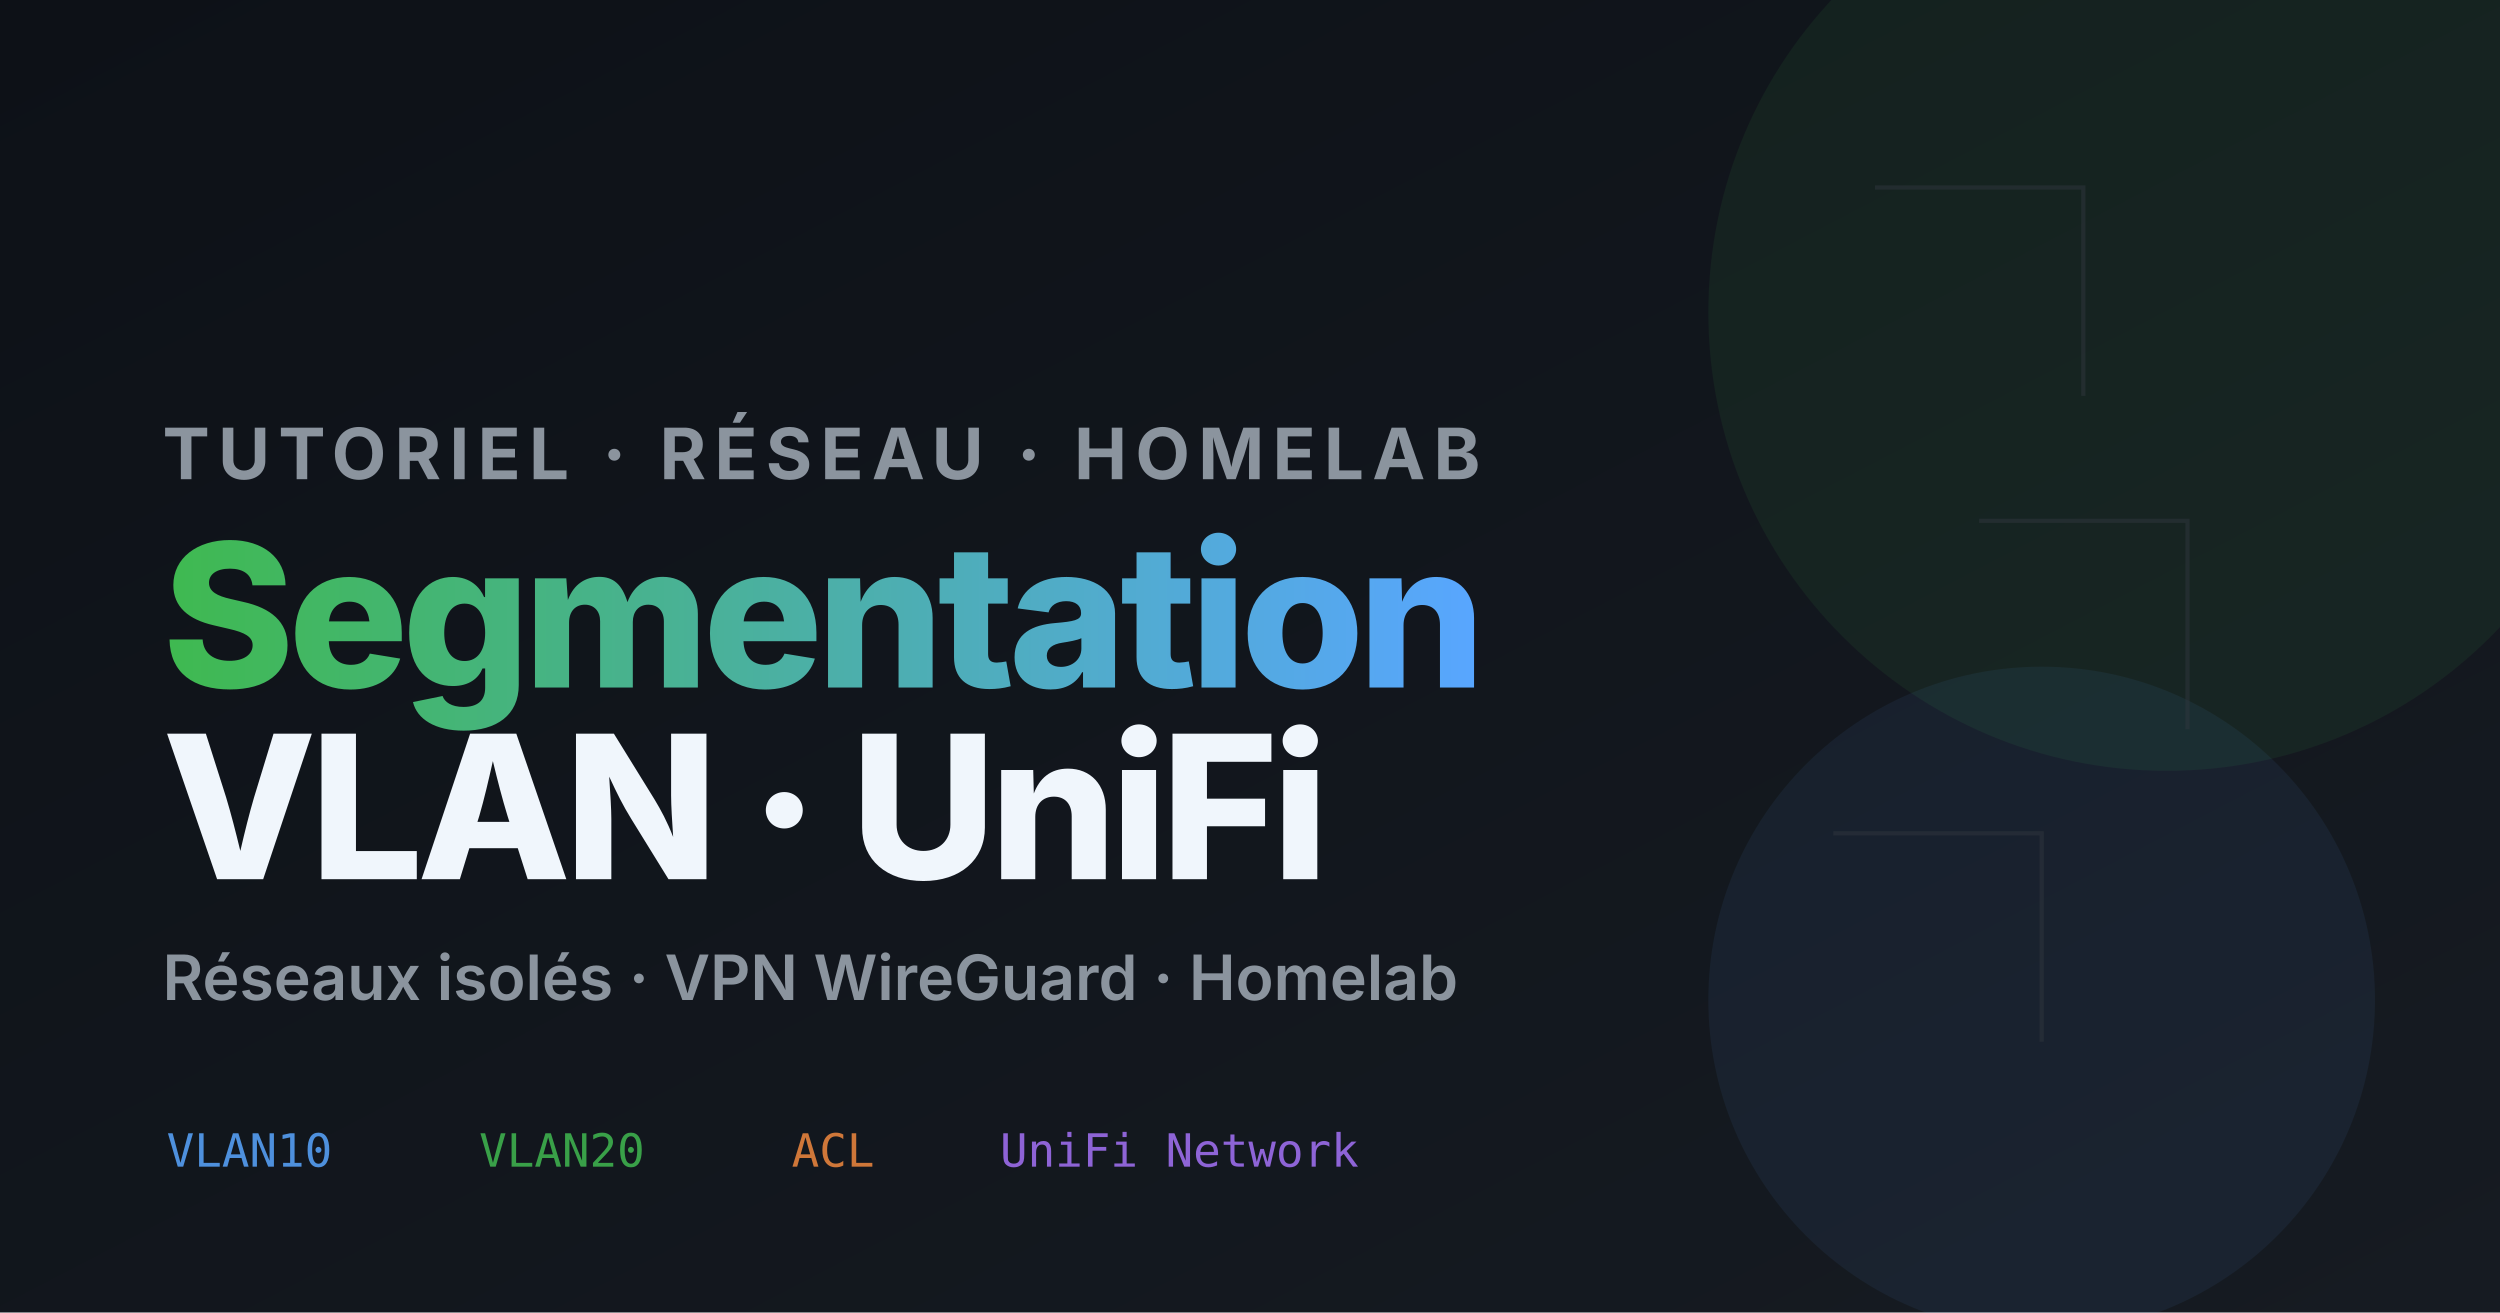
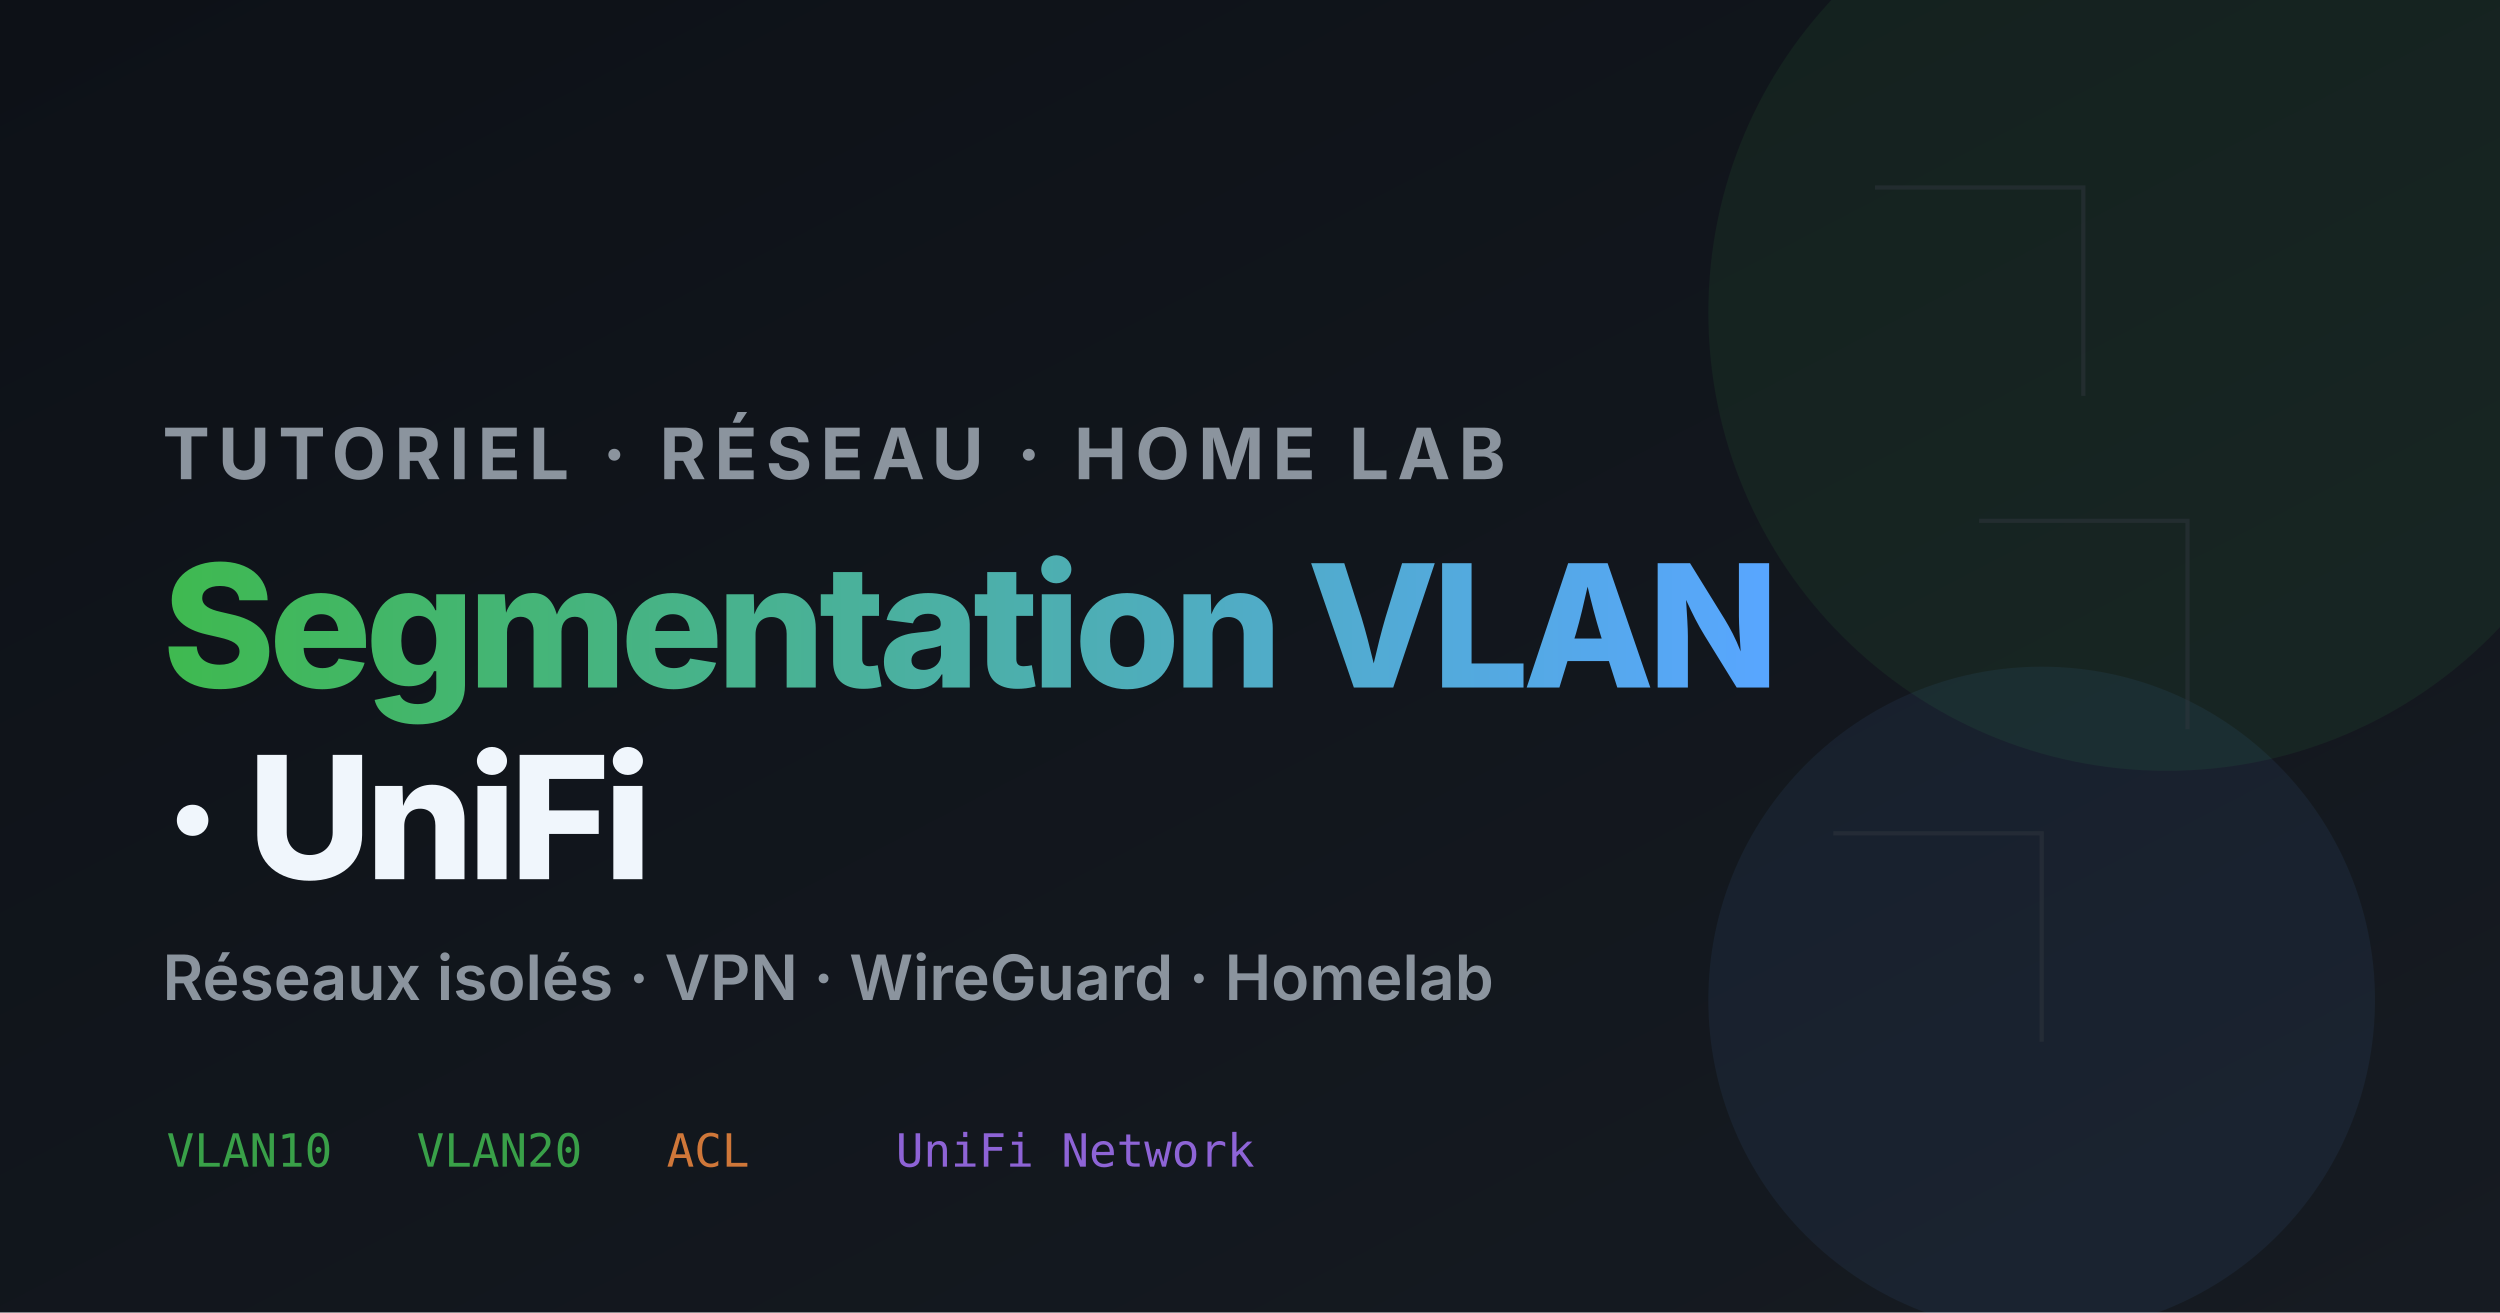
- <svg xmlns="http://www.w3.org/2000/svg" width="1200" height="630" aria-label="Segmentation réseau VLAN avec UniFi" role="img" viewBox="0 0 1200 630">
+ <svg xmlns="http://www.w3.org/2000/svg" width="1200" height="630" aria-label="Segmentation VLAN avec UniFi" role="img" viewBox="0 0 1200 630">
  <defs>
    <linearGradient id="bg" x1="0" x2="1" y1="0" y2="1">
      <stop offset="0%" stop-color="#0d1117" />
      <stop offset="100%" stop-color="#161b22" />
    </linearGradient>
    <linearGradient id="title" x1="0" x2="1" y1="0" y2="0">
      <stop offset="0%" stop-color="#3fb950" />
      <stop offset="100%" stop-color="#58a6ff" />
    </linearGradient>
  </defs>
  <rect width="1200" height="630" fill="url(#bg)" />
  <circle cx="1040" cy="150" r="220" fill="#3fb950" opacity=".08" />
  <circle cx="980" cy="480" r="160" fill="#58a6ff" opacity=".07" />
  <g fill="none" stroke="#30363d" stroke-width="2" opacity=".5">
    <path d="M 900 90 L 1000 90 L 1000 190" />
    <path d="M 950 250 L 1050 250 L 1050 350" />
    <path d="M 880 400 L 980 400 L 980 500" />
  </g>
-   <text x="78" y="230" fill="#8b949e" font-family="'Inter',system-ui,-apple-system,'Segoe UI',Roboto,sans-serif" font-size="34" font-weight="700" letter-spacing="4">TUTORIEL · RÉSEAU · HOMELAB</text>
-   <text x="78" y="330" fill="url(#title)" font-family="'Inter',system-ui,-apple-system,'Segoe UI',Roboto,sans-serif" font-size="96" font-weight="800" letter-spacing="-3">Segmentation</text>
-   <text x="78" y="422" fill="#f0f6fc" font-family="'Inter',system-ui,-apple-system,'Segoe UI',Roboto,sans-serif" font-size="96" font-weight="800" letter-spacing="-3">VLAN · UniFi</text>
-   <text x="78" y="480" fill="#8b949e" font-family="'Inter',system-ui,-apple-system,'Segoe UI',Roboto,sans-serif" font-size="30" font-weight="600">Réseaux isolés · VPN WireGuard · Homelab</text>
+   <text x="78" y="230" fill="#8b949e" font-family="'Inter',system-ui,-apple-system,'Segoe UI',Roboto,sans-serif" font-size="34" font-weight="700" letter-spacing="4">TUTORIEL · RÉSEAU · HOME LAB</text>
+   <text x="78" y="330" fill="url(#title)" font-family="'Inter',system-ui,-apple-system,'Segoe UI',Roboto,sans-serif" font-size="82" font-weight="800" letter-spacing="-3">Segmentation VLAN</text>
+   <text x="78" y="422" fill="#f0f6fc" font-family="'Inter',system-ui,-apple-system,'Segoe UI',Roboto,sans-serif" font-size="82" font-weight="800" letter-spacing="-3">· UniFi</text>
+   <text x="78" y="480" fill="#8b949e" font-family="'Inter',system-ui,-apple-system,'Segoe UI',Roboto,sans-serif" font-size="30" font-weight="600">Réseaux isolés · VPN · WireGuard · Homelab</text>
  <g fill="#58a6ff" font-family="'JetBrains Mono','Fira Code',monospace" font-size="22" opacity=".85">
-     <text x="80" y="560">VLAN10</text>
-     <text x="230" y="560" fill="#3fb950">VLAN20</text>
-     <text x="380" y="560" fill="#f0883e">ACL</text>
-     <text x="480" y="560" fill="#a371f7">UniFi Network</text>
+     <text x="80" y="560" fill="#3fb950">VLAN10</text>
+     <text x="200" y="560" fill="#3fb950">VLAN20</text>
+     <text x="320" y="560" fill="#f0883e">ACL</text>
+     <text x="430" y="560" fill="#a371f7">UniFi Network</text>
  </g>
</svg>
